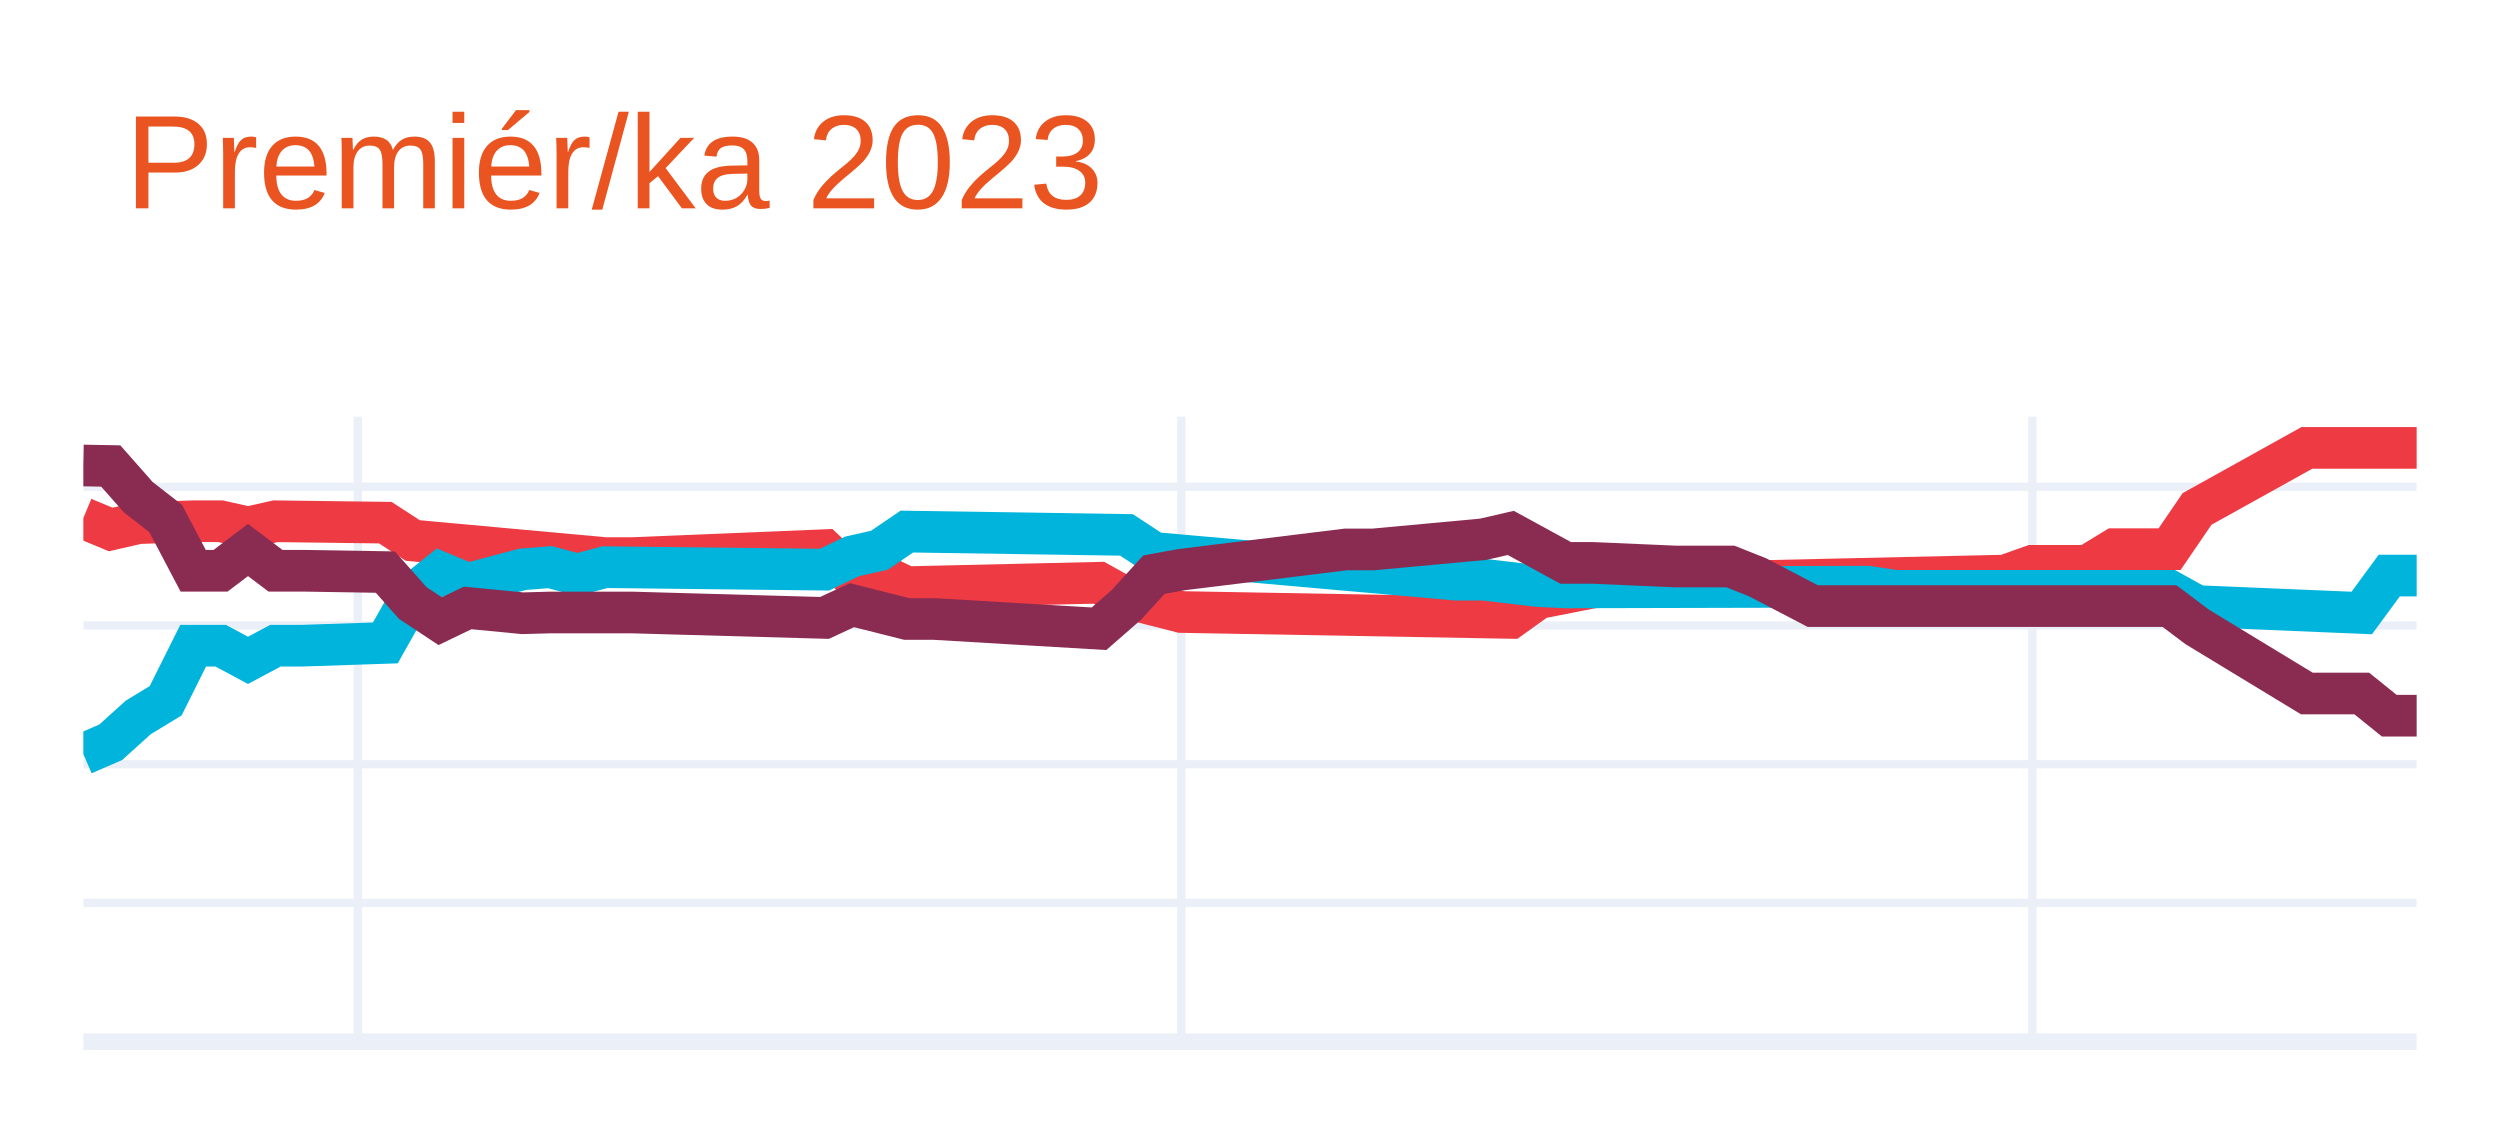
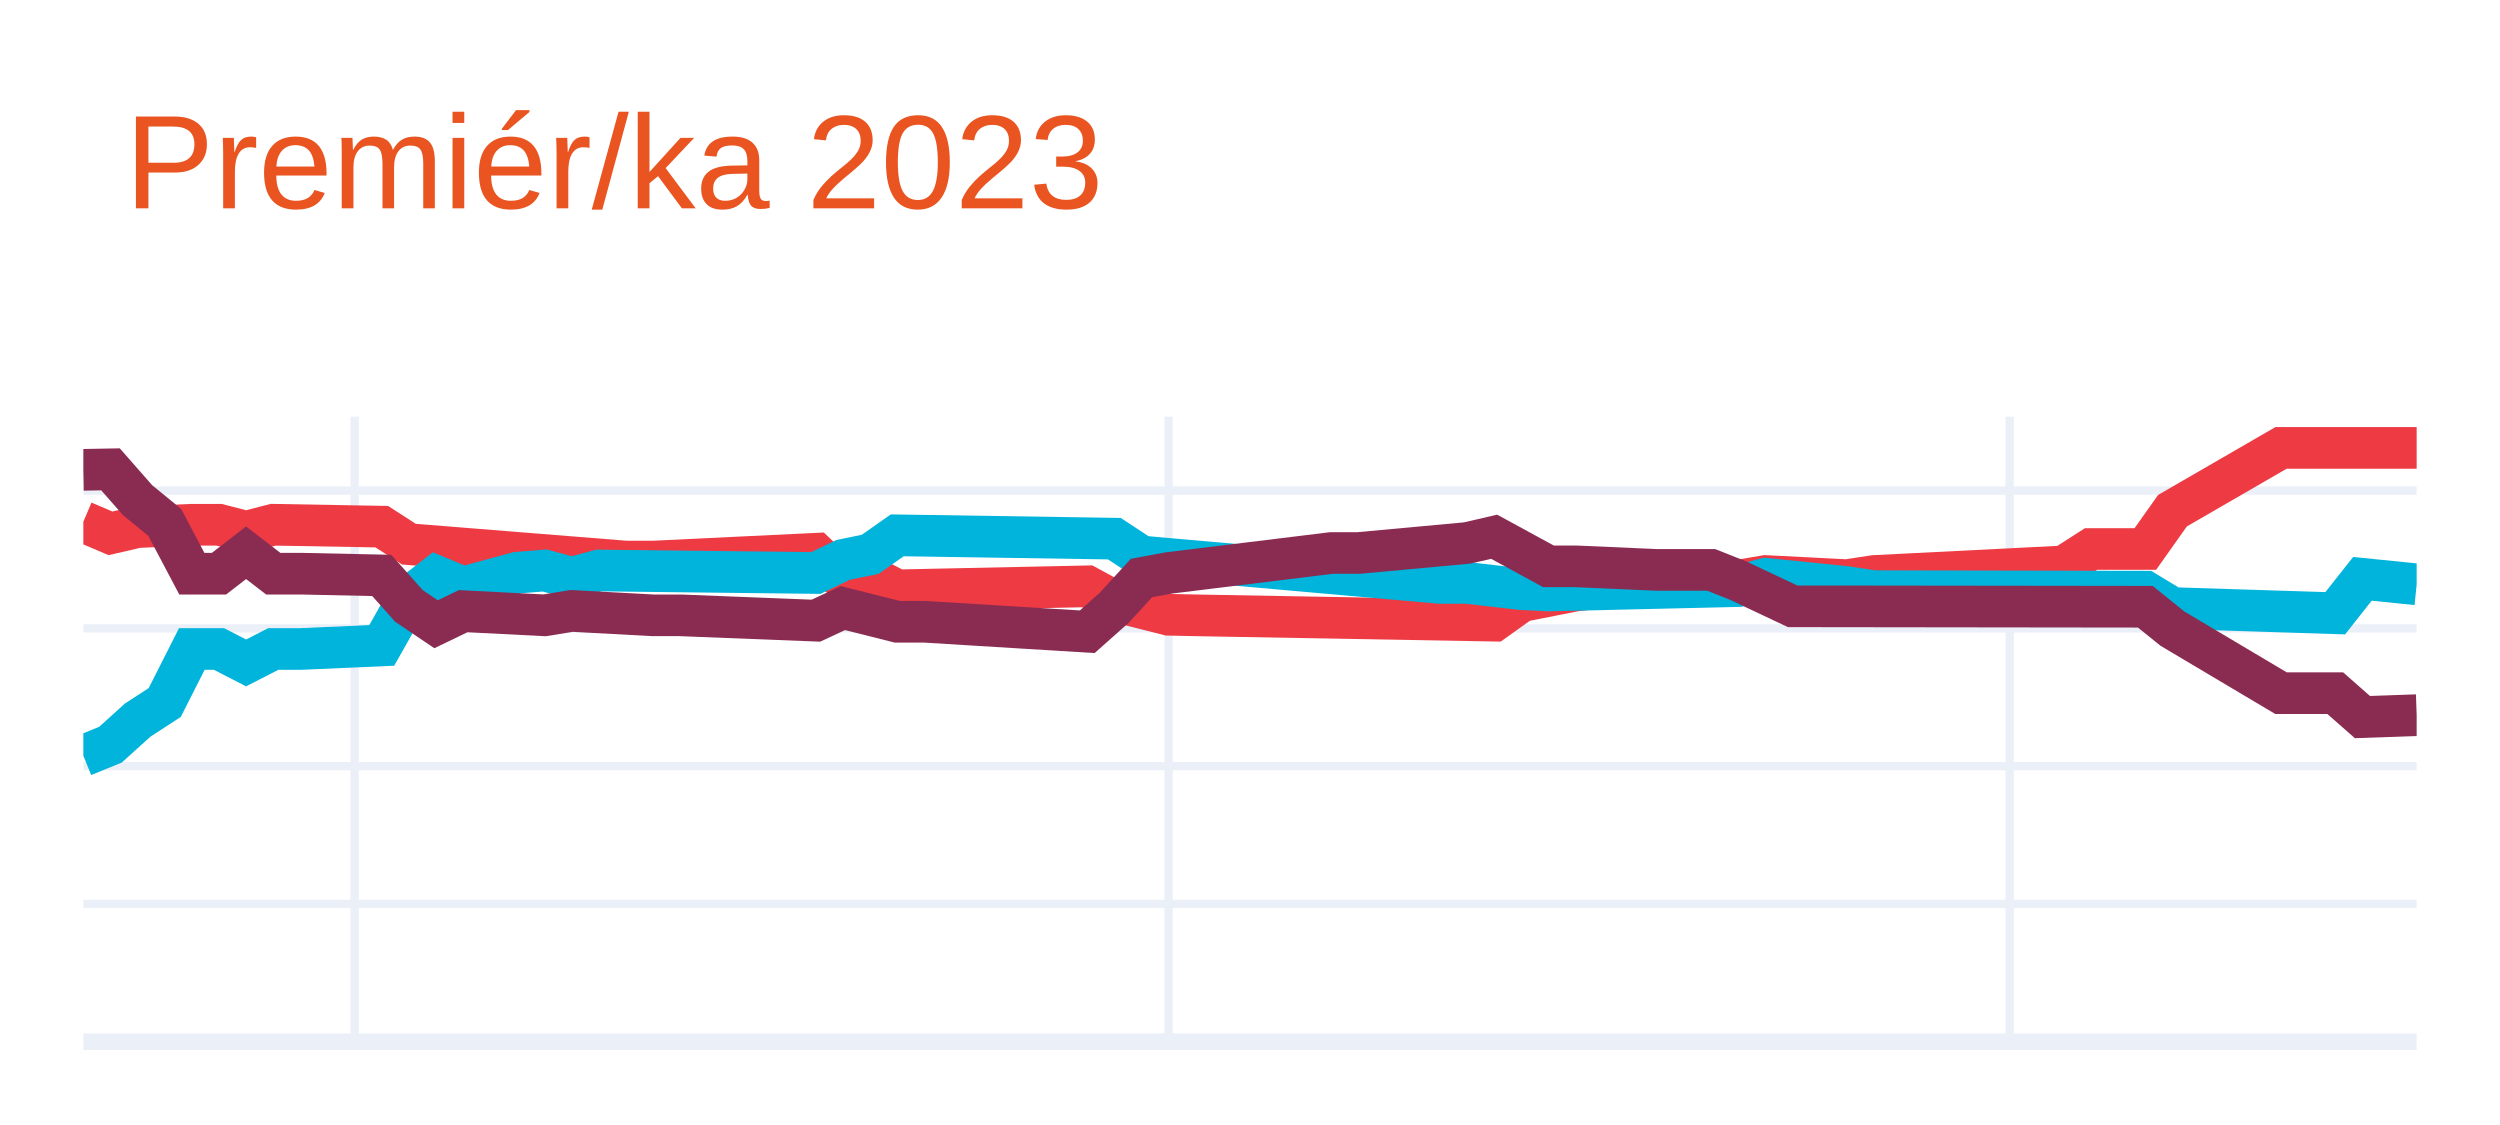
<svg xmlns="http://www.w3.org/2000/svg" class="main-svg" width="300" height="135" style="" viewBox="0 0 300 135">
  <rect x="0" y="0" width="300" height="135" style="fill: rgb(255, 255, 255); fill-opacity: 1;" />
-   <defs id="defs-3c7947">
+   <defs id="defs-0ed815">
    <g class="clips">
-       <clipPath id="clip3c7947xyplot" class="plotclip">
+       <clipPath id="clip0ed815xyplot" class="plotclip">
        <rect width="280" height="75" />
      </clipPath>
-       <clipPath class="axesclip" id="clip3c7947x">
+       <clipPath class="axesclip" id="clip0ed815x">
        <rect x="10" y="0" width="280" height="135" />
      </clipPath>
-       <clipPath class="axesclip" id="clip3c7947y">
+       <clipPath class="axesclip" id="clip0ed815y">
        <rect x="0" y="50" width="300" height="75" />
      </clipPath>
-       <clipPath class="axesclip" id="clip3c7947xy">
+       <clipPath class="axesclip" id="clip0ed815xy">
        <rect x="10" y="50" width="280" height="75" />
      </clipPath>
    </g>
    <g class="gradients" />
    <g class="patterns" />
  </defs>
  <g class="bglayer" />
  <g class="layer-below">
    <g class="imagelayer" />
    <g class="shapelayer" />
  </g>
  <g class="cartesianlayer">
    <g class="subplot xy">
      <g class="layer-subplot">
        <g class="shapelayer" />
        <g class="imagelayer" />
      </g>
      <g class="minor-gridlayer">
        <g class="x" />
        <g class="y" />
      </g>
      <g class="gridlayer">
        <g class="x">
-           <path class="xgrid crisp" transform="translate(42.94,0)" d="M0,50v75" style="stroke: rgb(235, 240, 248); stroke-opacity: 1; stroke-width: 1px;" />
-           <path class="xgrid crisp" transform="translate(141.76,0)" d="M0,50v75" style="stroke: rgb(235, 240, 248); stroke-opacity: 1; stroke-width: 1px;" />
-           <path class="xgrid crisp" transform="translate(243.88,0)" d="M0,50v75" style="stroke: rgb(235, 240, 248); stroke-opacity: 1; stroke-width: 1px;" />
+           <path class="xgrid crisp" transform="translate(42.56,0)" d="M0,50v75" style="stroke: rgb(235, 240, 248); stroke-opacity: 1; stroke-width: 1px;" />
+           <path class="xgrid crisp" transform="translate(140.23,0)" d="M0,50v75" style="stroke: rgb(235, 240, 248); stroke-opacity: 1; stroke-width: 1px;" />
+           <path class="xgrid crisp" transform="translate(241.16,0)" d="M0,50v75" style="stroke: rgb(235, 240, 248); stroke-opacity: 1; stroke-width: 1px;" />
        </g>
        <g class="y">
-           <path class="ygrid crisp" transform="translate(0,108.35)" d="M10,0h280" style="stroke: rgb(235, 240, 248); stroke-opacity: 1; stroke-width: 1px;" />
-           <path class="ygrid crisp" transform="translate(0,91.71)" d="M10,0h280" style="stroke: rgb(235, 240, 248); stroke-opacity: 1; stroke-width: 1px;" />
-           <path class="ygrid crisp" transform="translate(0,75.06)" d="M10,0h280" style="stroke: rgb(235, 240, 248); stroke-opacity: 1; stroke-width: 1px;" />
-           <path class="ygrid crisp" transform="translate(0,58.41)" d="M10,0h280" style="stroke: rgb(235, 240, 248); stroke-opacity: 1; stroke-width: 1px;" />
+           <path class="ygrid crisp" transform="translate(0,108.47)" d="M10,0h280" style="stroke: rgb(235, 240, 248); stroke-opacity: 1; stroke-width: 1px;" />
+           <path class="ygrid crisp" transform="translate(0,91.94)" d="M10,0h280" style="stroke: rgb(235, 240, 248); stroke-opacity: 1; stroke-width: 1px;" />
+           <path class="ygrid crisp" transform="translate(0,75.41)" d="M10,0h280" style="stroke: rgb(235, 240, 248); stroke-opacity: 1; stroke-width: 1px;" />
+           <path class="ygrid crisp" transform="translate(0,58.87)" d="M10,0h280" style="stroke: rgb(235, 240, 248); stroke-opacity: 1; stroke-width: 1px;" />
        </g>
      </g>
      <g class="zerolinelayer">
        <path class="yzl zl crisp" transform="translate(0,125)" d="M10,0h280" style="stroke: rgb(235, 240, 248); stroke-opacity: 1; stroke-width: 2px;" />
      </g>
      <path class="xlines-below" />
      <path class="ylines-below" />
      <g class="overlines-below" />
      <g class="xaxislayer-below" />
      <g class="yaxislayer-below" />
      <g class="overaxes-below" />
-       <g class="plot" transform="translate(10,50)" clip-path="url(#clip3c7947xyplot)">
+       <g class="plot" transform="translate(10,50)" clip-path="url(#clip0ed815xyplot)">
        <g class="scatterlayer mlayer">
-           <g class="trace scatter trace1a6309" style="stroke-miterlimit: 2; opacity: 1;">
+           <g class="trace scatter tracea8540a" style="stroke-miterlimit: 2; opacity: 1;">
            <g class="fills" />
            <g class="errorbars" />
            <g class="lines">
-               <path class="js-line" d="M0,12.17L3.29,13.54L6.59,12.78L13.18,12.55L16.47,12.55L19.76,13.29L23.06,12.55L36.24,12.72L39.53,14.86L62.59,16.97L65.88,16.97L88.94,16.02L92.24,19.14L95.53,18.88L98.82,20.46L121.88,19.93L125.18,21.77L131.76,23.44L135.06,23.5L171.29,24.15L174.59,21.79L181.18,20.49L184.47,20.11L230.59,19.07L233.88,17.9L240.47,17.9L243.76,15.9L250.35,15.9L253.65,11.07L266.82,3.75L270.12,3.75L280,3.75" style="vector-effect: none; fill: none; stroke: rgb(238, 58, 67); stroke-opacity: 1; stroke-width: 5px; opacity: 1;" />
+               <path class="js-line" d="M0,12.61L3.26,14L6.51,13.25L13.02,12.97L16.28,12.97L19.53,13.81L22.79,12.97L35.81,13.2L39.07,15.3L65.12,17.39L68.37,17.39L87.91,16.45L91.16,19.53L94.42,19.17L97.67,20.84L120.47,20.36L123.72,22.13L130.23,23.77L133.49,23.84L169.3,24.48L172.56,22.15L179.07,20.86L182.33,20.49L198.6,19.68L201.86,19.12L211.63,19.62L214.88,19.12L237.67,17.97L240.93,15.88L247.44,15.88L250.7,11.28L263.72,3.75L266.98,3.75L280,3.75" style="vector-effect: none; fill: none; stroke: rgb(238, 58, 67); stroke-opacity: 1; stroke-width: 5px; opacity: 1;" />
            </g>
            <g class="points" />
            <g class="text" />
          </g>
-           <g class="trace scatter trace273f54" style="stroke-miterlimit: 2; opacity: 1;">
+           <g class="trace scatter trace19f386" style="stroke-miterlimit: 2; opacity: 1;">
            <g class="fills" />
            <g class="errorbars" />
            <g class="lines">
-               <path class="js-line" d="M0,40.5L3.29,39.07L6.59,36.09L9.88,34.09L13.18,27.48L16.47,27.48L19.76,29.24L23.06,27.48L26.35,27.48L36.24,27.15L39.53,21.31L42.82,18.69L46.12,20.07L52.71,18.32L56,18.06L59.29,18.94L62.59,18.06L88.94,18.36L92.24,16.77L95.53,16.03L98.82,13.79L125.18,14.19L128.47,16.35L164.71,19.56L168,19.56L174.59,20.33L177.88,20.49L214.12,20.4L217.41,20.9L250.35,20.9L253.65,22.73L273.41,23.56L276.71,19.07L280,19.07" style="vector-effect: none; fill: none; stroke: rgb(0, 180, 219); stroke-opacity: 1; stroke-width: 5px; opacity: 1;" />
+               <path class="js-line" d="M0,40.69L3.26,39.36L6.51,36.42L9.77,34.3L13.02,27.88L16.28,27.88L19.53,29.55L22.79,27.88L26.05,27.88L35.81,27.45L39.07,21.67L42.33,19.14L45.58,20.49L52.09,18.72L55.35,18.46L58.6,19.33L61.86,18.46L87.91,18.76L91.16,17.19L94.42,16.52L97.67,14.24L123.72,14.64L126.98,16.78L162.79,19.95L166.05,19.95L172.56,20.7L175.81,20.86L198.6,20.33L201.86,19.45L211.63,20.45L214.88,20.94L247.44,21L250.7,22.97L270.23,23.59L273.49,19.46L280,20.12" style="vector-effect: none; fill: none; stroke: rgb(0, 180, 219); stroke-opacity: 1; stroke-width: 5px; opacity: 1;" />
            </g>
            <g class="points" />
            <g class="text" />
          </g>
-           <g class="trace scatter trace3e1254" style="stroke-miterlimit: 2; opacity: 1;">
+           <g class="trace scatter trace023aec" style="stroke-miterlimit: 2; opacity: 1;">
            <g class="fills" />
            <g class="errorbars" />
            <g class="lines">
-               <path class="js-line" d="M0,5.86L3.29,5.92L6.59,9.66L9.88,12.22L13.18,18.49L16.47,18.49L19.76,16L23.06,18.49L26.35,18.49L36.24,18.65L39.53,22.36L42.82,24.54L46.12,22.95L52.71,23.59L56,23.5L62.59,23.5L65.88,23.5L88.94,24.15L92.24,22.62L98.82,24.28L102.12,24.28L121.88,25.45L125.18,22.57L128.47,18.96L131.76,18.36L151.53,15.93L154.82,15.93L168,14.71L171.29,13.95L177.88,17.55L181.18,17.55L191.06,17.98L194.35,17.98L197.65,17.98L200.94,19.29L207.53,22.73L210.82,22.73L250.35,22.73L253.65,25.22L266.82,33.22L270.12,33.22L273.41,33.22L276.71,35.88L280,35.88" style="vector-effect: none; fill: none; stroke: rgb(138, 44, 81); stroke-opacity: 1; stroke-width: 5px; opacity: 1;" />
+               <path class="js-line" d="M0,6.38L3.26,6.32L6.51,10.02L9.77,12.69L13.02,18.84L16.28,18.84L19.53,16.33L22.79,18.84L26.05,18.84L35.81,19.05L39.07,22.71L42.33,24.91L45.58,23.34L55.35,23.84L58.6,23.31L68.37,23.84L71.63,23.84L87.91,24.48L91.16,22.97L97.67,24.61L100.93,24.61L120.47,25.81L123.72,22.92L126.98,19.36L130.23,18.76L149.77,16.36L153.02,16.36L166.05,15.16L169.3,14.41L175.81,17.96L179.07,17.96L188.84,18.39L192.09,18.39L195.35,18.39L198.6,19.68L205.12,22.76L208.37,22.76L247.44,22.81L250.7,25.44L263.72,33.18L266.98,33.18L270.23,33.18L273.49,36.05L280,35.82" style="vector-effect: none; fill: none; stroke: rgb(138, 44, 81); stroke-opacity: 1; stroke-width: 5px; opacity: 1;" />
            </g>
            <g class="points" />
            <g class="text" />
          </g>
        </g>
      </g>
      <g class="overplot" />
      <path class="xlines-above crisp" d="M0,0" style="fill: none;" />
      <path class="ylines-above crisp" d="M0,0" style="fill: none;" />
      <g class="overlines-above" />
      <g class="xaxislayer-above" />
      <g class="yaxislayer-above" />
      <g class="overaxes-above" />
    </g>
  </g>
  <g class="polarlayer" />
  <g class="smithlayer" />
  <g class="ternarylayer" />
  <g class="geolayer" />
  <g class="funnelarealayer" />
  <g class="pielayer" />
  <g class="iciclelayer" />
  <g class="treemaplayer" />
  <g class="sunburstlayer" />
  <g class="glimages" />
-   <defs id="topdefs-3c7947">
+   <defs id="topdefs-0ed815">
    <g class="clips" />
  </defs>
  <g class="layer-above">
    <g class="imagelayer" />
    <g class="shapelayer" />
  </g>
  <g class="infolayer">
    <g class="g-gtitle">
      <text class="gtitle" x="15" y="25" text-anchor="start" dy="0em" style="font-family: Ubuntu, verdana, arial, sans-serif; font-size: 16px; fill: rgb(233, 84, 32); opacity: 1; font-weight: normal; white-space: pre;">Premiér/ka 2023</text>
    </g>
    <g class="g-xtitle" />
    <g class="g-ytitle" />
  </g>
</svg>
